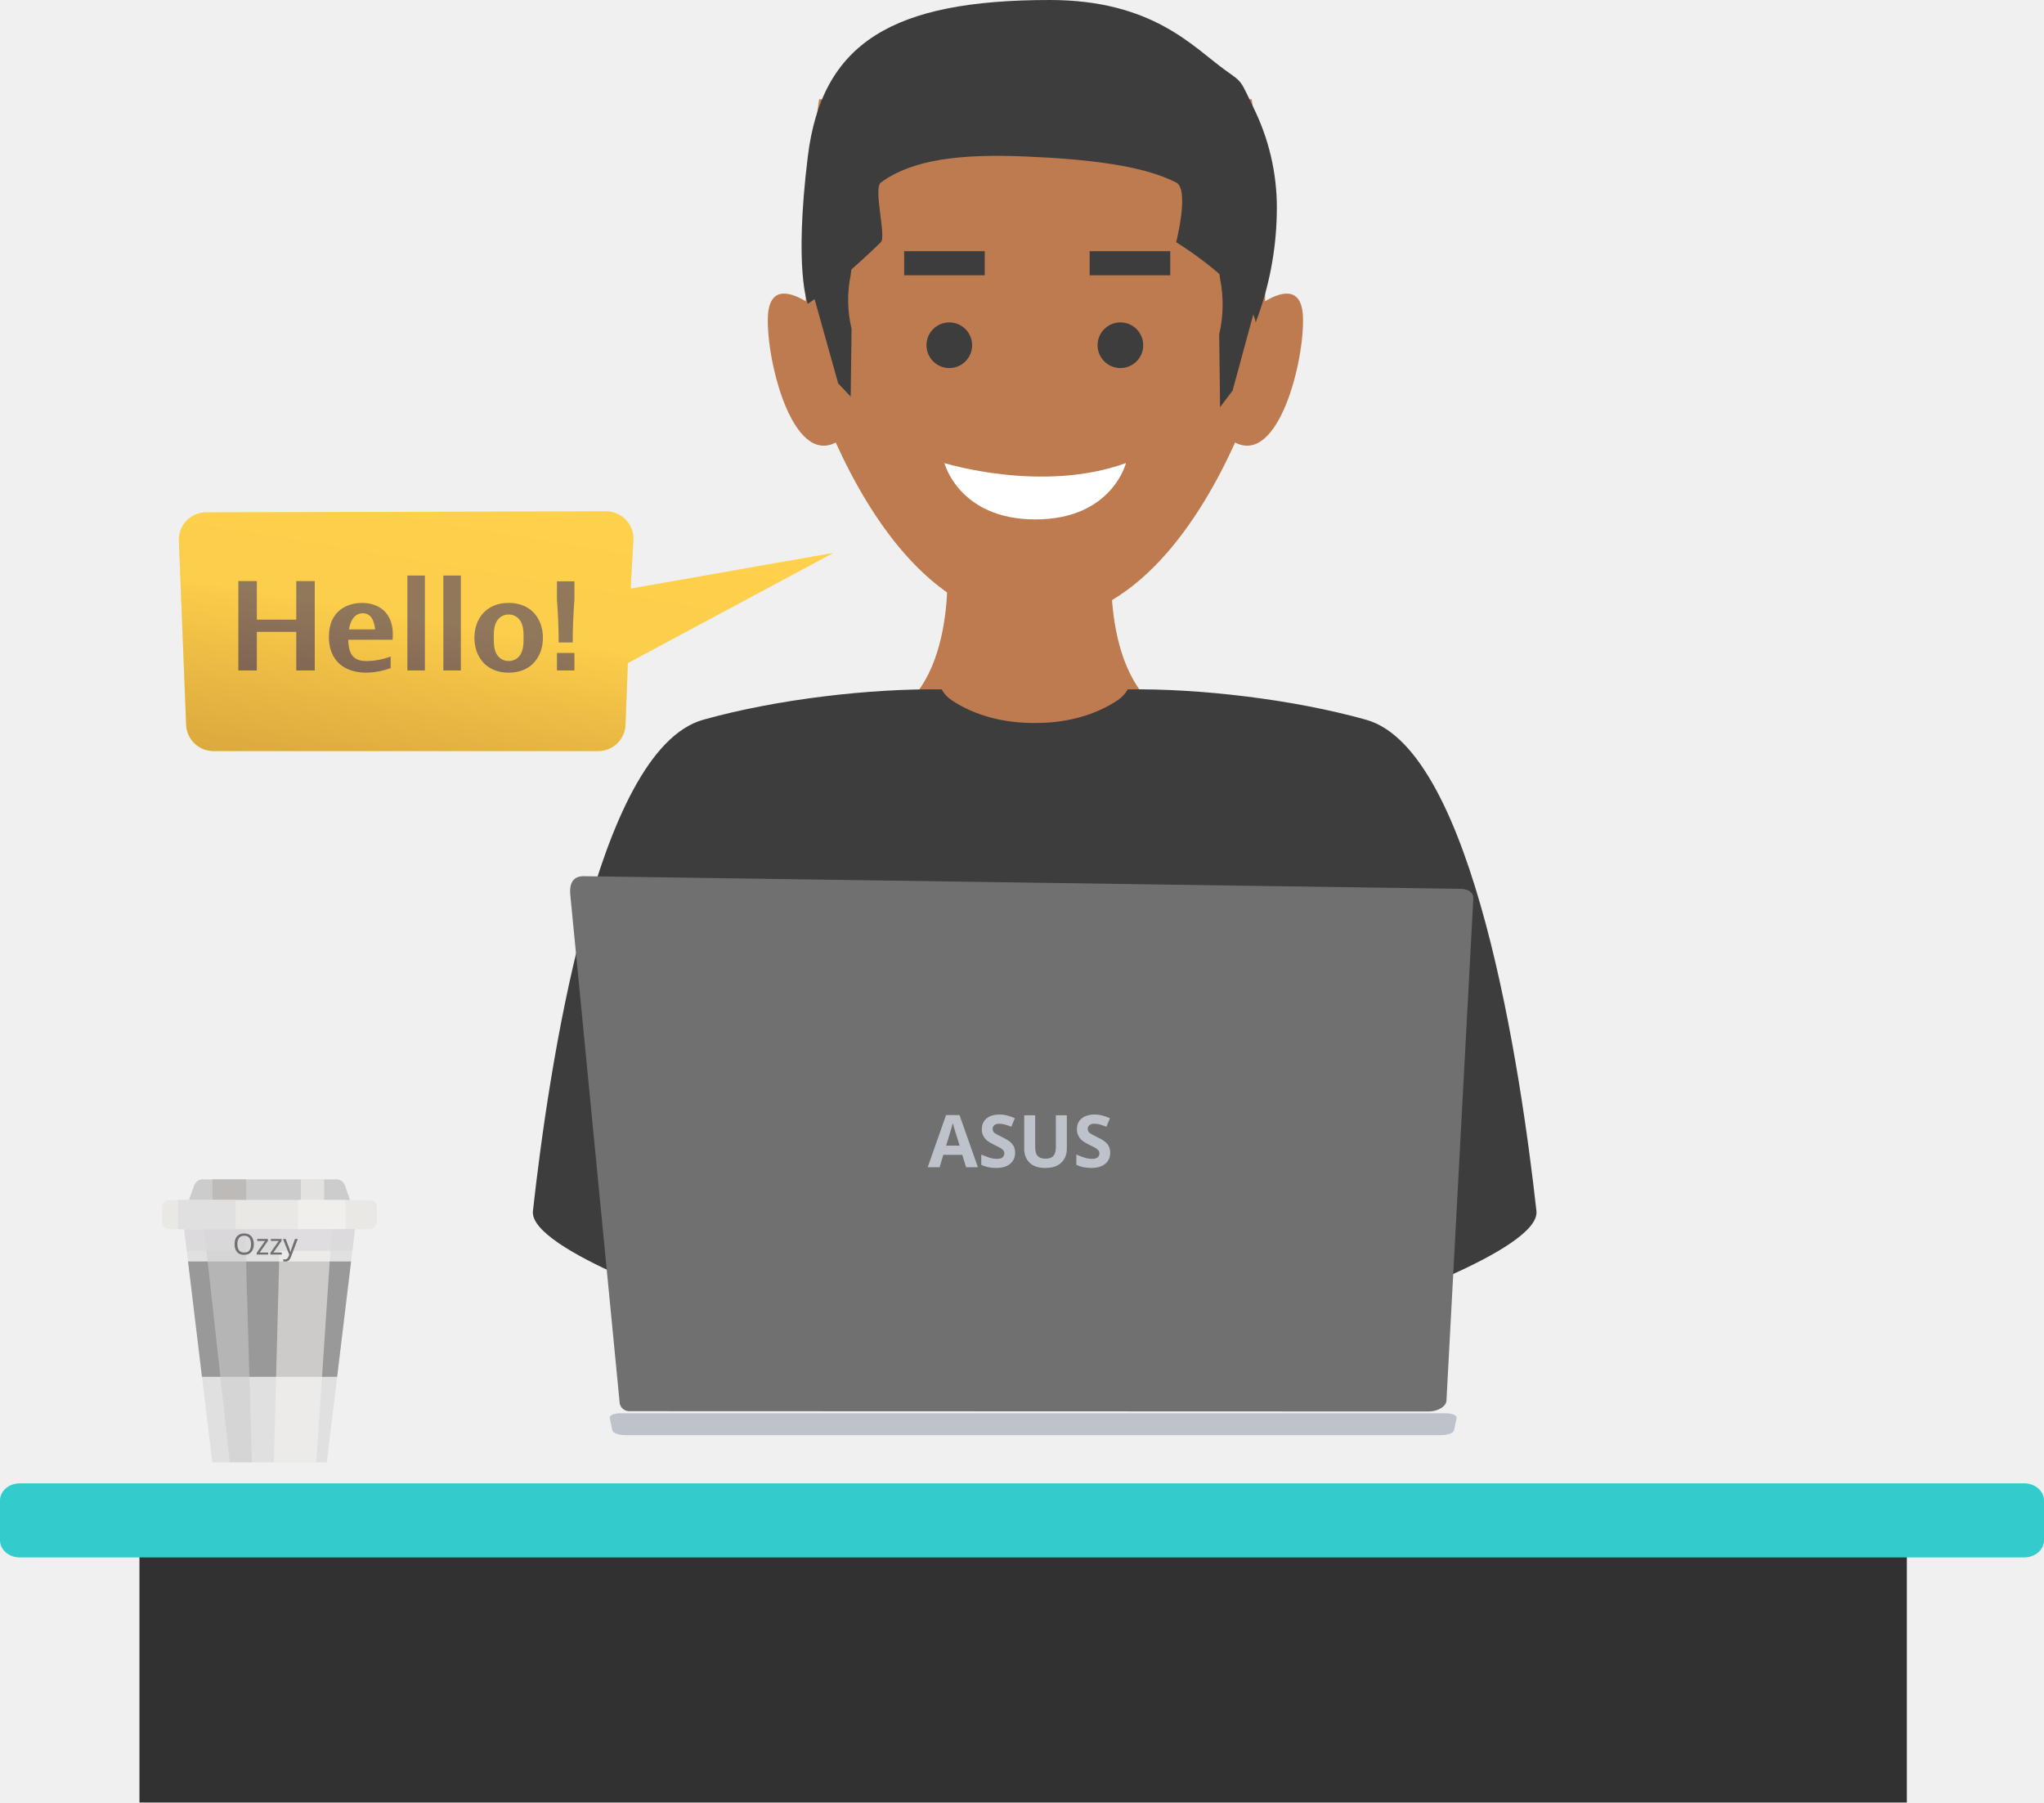
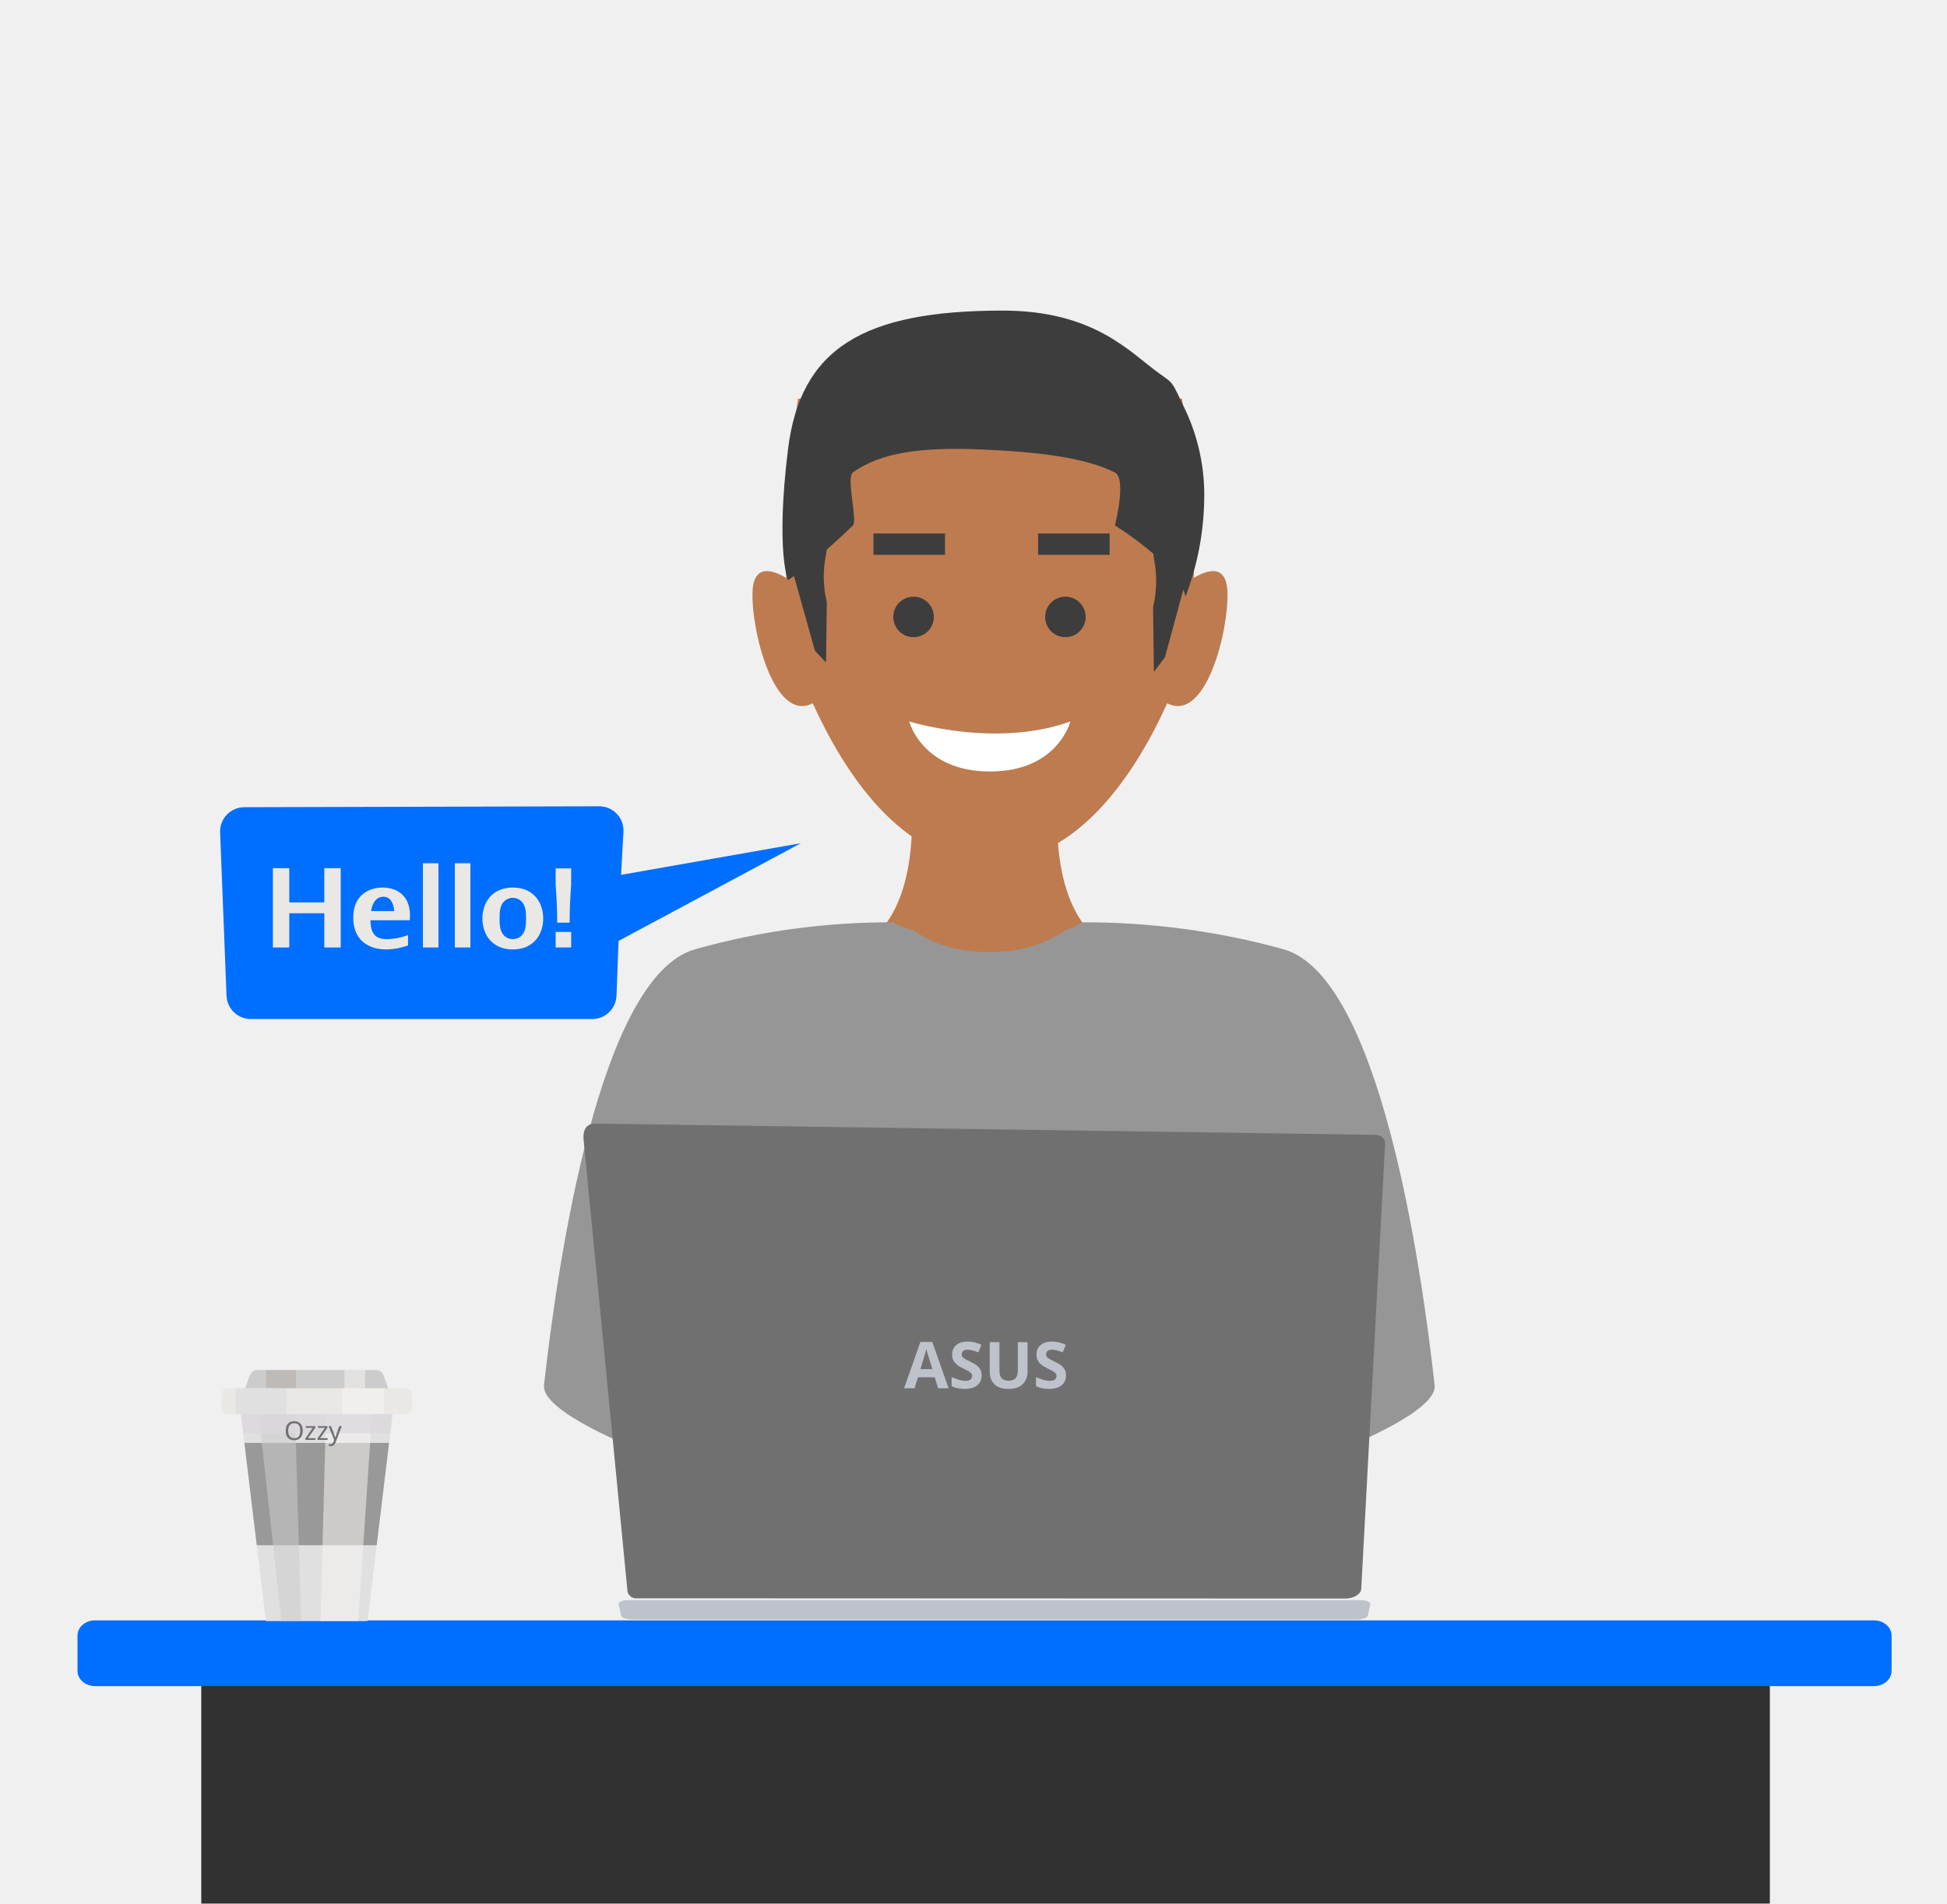
- <svg xmlns="http://www.w3.org/2000/svg" width="561.834" height="495.403" viewBox="0 0 561.834 495.403">
-   <defs>
-     <linearGradient id="linear-gradient" x1="-0.476" y1="0.881" x2="0.102" y2="-0.387" gradientUnits="objectBoundingBox">
-       <stop offset="0" stop-color="#a8675f" />
-       <stop offset="0.119" stop-color="#b57664" />
-       <stop offset="0.346" stop-color="#d79c73" />
-       <stop offset="0.535" stop-color="#f7c080" />
-       <stop offset="0.553" stop-color="#f7c080" />
-       <stop offset="1" stop-color="#ffc983" />
-     </linearGradient>
-   </defs>
-   <g id="Group_31" data-name="Group 31" transform="translate(-731 -294.199)">
+ <svg xmlns="http://www.w3.org/2000/svg" width="603" height="589.602" viewBox="0 0 603 589.602">
+   <g id="Group_31" data-name="Group 31" transform="translate(-707 -200)">
    <g id="log" transform="translate(604.09 155.559)">
-       <g id="Group_18" data-name="Group 18" transform="translate(176.072 279.168)">
-         <path id="Path_11" data-name="Path 11" d="M263.755,179.955l-.74,13.321,55.673-9.8-56.444,30.255-.64,16.97a7.508,7.508,0,0,1-7.5,7.227H148.329a7.509,7.509,0,0,1-7.5-7.213l-1.989-50.591a7.509,7.509,0,0,1,7.482-7.8l109.919-.287A7.5,7.5,0,0,1,263.755,179.955Z" transform="translate(-138.832 -172.03)" fill="#ffd91f" />
-         <g id="Group_17" data-name="Group 17" transform="translate(16.353 17.652)">
-           <path id="Path_12" data-name="Path 12" d="M160.633,203.49V192.884h-10.84V203.49h-5.082V178.926h5.082v10.6h10.84v-10.6h5.082V203.49Z" transform="translate(-144.711 -177.402)" fill="#3d3d3d" />
-           <path id="Path_13" data-name="Path 13" d="M153.658,190.4c0-7.285,5.182-9.315,9.115-9.315,4.028,0,8.467,2.133,8.467,8.709,0,.453-.022.924-.067,1.421H158.979c.086,4.759,2.075,5.858,5.179,5.858a20.029,20.029,0,0,0,6.473-1.252V199a20.378,20.378,0,0,1-6.776,1.255C158.342,200.256,153.658,197.341,153.658,190.4Zm12.706-2.036c-.273-2.812-1.391-4.437-3.391-4.437-1.869,0-3.31,1.455-3.808,4.437Z" transform="translate(-128.771 -173.559)" fill="#3d3d3d" />
-           <path id="Path_14" data-name="Path 14" d="M161.414,204.466V178.378h4.809v26.088Z" transform="translate(-114.953 -178.378)" fill="#3d3d3d" />
-           <path id="Path_15" data-name="Path 15" d="M164.969,204.466V178.378h4.809v26.088Z" transform="translate(-108.62 -178.378)" fill="#3d3d3d" />
-           <path id="Path_16" data-name="Path 16" d="M186.877,190.67c0,5.049-3.088,9.588-9.421,9.588-6.3,0-9.418-4.512-9.418-9.588,0-5.051,3.088-9.588,9.418-9.588C183.758,181.085,186.877,185.594,186.877,190.67Zm-6.776-5.355a3.857,3.857,0,0,0-5.288,0c-1.388,1.355-1.455,3.421-1.455,5.355s.07,4,1.455,5.352a3.857,3.857,0,0,0,5.288,0c1.388-1.355,1.455-3.421,1.455-5.352S181.489,186.67,180.1,185.316Z" transform="translate(-103.154 -173.561)" fill="#3d3d3d" />
-           <path id="Path_17" data-name="Path 17" d="M180.53,195.756h-3.864c0-3.933-.17-7.861-.473-11.758V178.95H181V184C180.7,187.9,180.53,191.823,180.53,195.756Zm-4.337,7.691v-4.809H181v4.809Z" transform="translate(-88.622 -177.359)" fill="#3d3d3d" />
-         </g>
-         <path id="Path_18" data-name="Path 18" d="M146.32,172.318l109.919-.286a7.509,7.509,0,0,1,7.516,7.925l-.74,13.321,55.673-9.8-56.444,30.252-.64,16.97a7.505,7.505,0,0,1-7.5,7.224H148.329a7.509,7.509,0,0,1-7.5-7.213l-1.989-50.591A7.508,7.508,0,0,1,146.32,172.318Z" transform="translate(-138.832 -172.032)" opacity="0.45" fill="url(#linear-gradient)" />
-       </g>
      <g id="Group_30" data-name="Group 30" transform="translate(126.91 109.699)">
        <g id="Group_29" data-name="Group 29" transform="translate(0 0)">
          <g id="Group_28" data-name="Group 28">
-             <g id="Group_23" data-name="Group 23" transform="translate(146.465)">
+             <g id="Group_23" data-name="Group 23" transform="translate(144.465 2)">
              <g id="Group_22" data-name="Group 22">
                <path id="Path_19" data-name="Path 19" d="M276.288,173.91H230.471s4.522,36.736-15.824,47.345c0,0,14.17,11.429,38.734,11.429s38.734-11.429,38.734-11.429C271.766,210.646,276.288,173.91,276.288,173.91Z" transform="translate(-116.913 4.697)" fill="#be7b50" />
                <path id="Path_20" data-name="Path 20" d="M346.917,189.791c-.309-8.959-6.467-6.737-10.422-4.364a330.323,330.323,0,0,0-3.672-55.515h-118.9a330.344,330.344,0,0,0-3.672,55.515c-3.953-2.373-10.114-4.6-10.423,4.364-.414,12.039,6.72,40.675,18.656,34.461,9.435,20.862,27.415,49.323,54.891,49.323s45.454-28.464,54.889-49.323C340.2,230.466,347.334,201.829,346.917,189.791Z" transform="translate(-135.232 -73.688)" fill="#be7b50" />
-                 <path id="Path_22" data-name="Path 22" d="M405.623,196.572c-20.211-5.66-46.018-8.626-65.528-8.339a8.566,8.566,0,0,1-2.729,2.957c-6.492,4.361-14.589,6.317-22.837,6.278-8.247.039-16.345-1.916-22.837-6.278a8.536,8.536,0,0,1-2.729-2.957c-19.51-.286-45.317,2.676-65.528,8.339-29.624,8.295-42.566,96.64-46.822,135.026-1.2,10.8,48.566,27.379,48.566,27.379h87.828l1.522-.606,1.522.606h87.828s49.762-16.584,48.566-27.379C448.19,293.212,435.247,204.867,405.623,196.572Z" transform="translate(-176.592 30.181)" fill="#3d3d3d" />
+                 <path id="Path_22" data-name="Path 22" d="M405.623,196.572a231.114,231.114,0,0,0-62.738-8.339c-.631,1.127-4.309,2.145-5.519,2.957-6.492,4.361-14.589,6.317-22.837,6.278-8.247.039-16.345-1.916-22.837-6.278-1.213-.812-6.054-1.833-6.683-2.957a222.838,222.838,0,0,0-61.574,8.339c-29.624,8.295-42.566,96.64-46.822,135.026-1.2,10.8,48.566,27.379,48.566,27.379h87.828l1.522-.606,1.522.606h87.828s49.762-16.584,48.566-27.379C448.19,293.212,435.247,204.867,405.623,196.572Z" transform="translate(-176.592 30.181)" fill="#979696" />
                <g id="Group_19" data-name="Group 19" transform="translate(108.194 117.549)">
                  <circle id="Ellipse_2" data-name="Ellipse 2" cx="6.275" cy="6.275" r="6.275" fill="#3d3d3d" />
                  <circle id="Ellipse_3" data-name="Ellipse 3" cx="6.275" cy="6.275" r="6.275" transform="translate(47.031)" fill="#3d3d3d" />
                </g>
                <path id="Path_23" data-name="Path 23" d="M217.264,165.856s26.845,8.376,49.9,0c0,0-3.855,15.494-24.889,15.494S217.264,165.856,217.264,165.856Z" transform="translate(-104.133 -9.651)" fill="#fff" />
                <path id="Path_24" data-name="Path 24" d="M214.511,181.661c-3.858,31.446,0,40.48,0,40.48s8.036-5.215,20.091-16.944c1.554-1.513-2.173-14.813,0-16.4,8.613-6.288,21.54-7.934,40.011-7.138,16.944.731,31.981,2.443,41.152,7.138,3.709,1.9,0,16.4,0,16.4s20.11,12.37,21.862,22.049a88.037,88.037,0,0,0,5.785-29.694,61.962,61.962,0,0,0-5.785-28.044c-4.471-9.256-3.385-8-8.358-11.575-8.831-6.349-19.925-19.292-48.229-19.292C237.957,138.64,218.369,150.215,214.511,181.661Z" transform="translate(-138.934 -109.699)" fill="#3d3d3d" />
                <g id="Group_20" data-name="Group 20" transform="translate(74.99 69.461)">
                  <path id="Path_25" data-name="Path 25" d="M203.552,167.618l8.94,31.911,3.435,3.62.242-18.647a33.691,33.691,0,0,1-.242-14.792l4.584-35.04Z" transform="translate(-203.552 -134.671)" fill="#3d3d3d" />
                </g>
                <g id="Group_21" data-name="Group 21" transform="translate(184.311 69.461)">
                  <path id="Path_26" data-name="Path 26" d="M259.816,168.629l-8.94,32.89-3.435,4.525-.245-20.012a35.764,35.764,0,0,0,.245-15.245l-4.584-36.114Z" transform="translate(-242.854 -134.671)" fill="#3d3d3d" />
                </g>
                <path id="Path_40" data-name="Path 40" d="M0,0H22.152V6.62H0Z" transform="translate(153.049 97.978)" fill="#3d3d3d" />
                <rect id="Rectangle_2" data-name="Rectangle 2" width="22.152" height="6.62" transform="translate(102.055 97.978)" fill="#3d3d3d" />
              </g>
            </g>
-             <g id="Group_24" data-name="Group 24" transform="translate(156.704 269.751)">
+             <g id="Group_24" data-name="Group 24" transform="translate(156.704 282.751)">
              <path id="Path_27" data-name="Path 27" d="M425.233,202.835l-241.34-3.485c-3.535.081-3.686,3.257-3.508,5.076l13.6,139.907a2.689,2.689,0,0,0,2.868,2.056l219.477.078c2.528,0,4.807-1.369,4.89-2.957l7.391-138.074C428.685,203.928,427.308,202.866,425.233,202.835Z" transform="translate(-180.338 -199.35)" fill="#707070" />
              <path id="Path_28" data-name="Path 28" d="M406.849,311.964l1.268-23.688c-13.733-3.585-27.448-7.221-41.123-11-38.247-10.556-76.44-21.746-113.8-34.917-17.045-6.011-33.971-12.356-50.63-19.287-6.042-2.515-12.144-5.516-18.317-8.475l9.46,97.363Z" transform="translate(-173.366 -172.179)" fill="#707070" opacity="0.5" />
              <path id="Path_29" data-name="Path 29" d="M410.937,257.611H186.528c-1.76,0-3.31-.576-3.462-1.287l-.723-3.411c-.154-.723,1.165-1.309,2.943-1.309H412.179c1.781,0,3.1.587,2.943,1.309l-.723,3.411C414.247,257.035,412.7,257.611,410.937,257.611Z" transform="translate(-171.446 -103.991)" fill="#bec2cb" />
            </g>
            <rect id="Rectangle_3" data-name="Rectangle 3" width="485.803" height="77.539" transform="translate(38.333 446.805)" fill="#313131" />
-             <path id="Path_32" data-name="Path 32" d="M683.329,277.122H132.323c-2.99,0-5.413-2.111-5.413-4.712V261.478c0-2.6,2.423-4.712,5.413-4.712H683.329c2.99,0,5.416,2.111,5.416,4.712V272.41C688.744,275.01,686.319,277.122,683.329,277.122Z" transform="translate(-126.91 179.861)" fill="#3cc" />
-             <g id="Group_27" data-name="Group 27" transform="translate(44.577 353.087)">
+             <path id="Path_32" data-name="Path 32" d="M683.329,277.122H132.323c-2.99,0-5.413-2.111-5.413-4.712V261.478c0-2.6,2.423-4.712,5.413-4.712H683.329c2.99,0,5.416,2.111,5.416,4.712V272.41C688.744,275.01,686.319,277.122,683.329,277.122Z" transform="translate(-126.91 179.861)" fill="#006eff" />
+             <g id="Group_27" data-name="Group 27" transform="translate(44.577 359.087)">
              <g id="Group_26" data-name="Group 26">
                <path id="Path_33" data-name="Path 33" d="M189.165,236.586H146.5c-.868,0-1.218-.985-.8-2.159l1.371-3.841a2.546,2.546,0,0,1,2.017-1.78h37.484a2.542,2.542,0,0,1,2.014,1.78l1.374,3.841C190.383,235.6,190.033,236.586,189.165,236.586Z" transform="translate(-138.318 -228.806)" fill="#ccc" />
                <rect id="Rectangle_4" data-name="Rectangle 4" width="6.409" height="7.78" transform="translate(38.113)" fill="#f5f4f2" opacity="0.55" />
                <rect id="Rectangle_5" data-name="Rectangle 5" width="9.268" height="7.78" transform="translate(13.813)" fill="#b2aca8" opacity="0.55" />
                <path id="Path_34" data-name="Path 34" d="M184.778,301.6H153.3L144.851,231.6h48.383Z" transform="translate(-139.524 -223.823)" fill="#e0e0e0" />
                <g id="Group_25" data-name="Group 25" transform="translate(7.112 22.556)">
                  <path id="Path_35" data-name="Path 35" d="M186.474,268.619l3.83-31.7H145.493l3.827,31.7Z" transform="translate(-145.493 -236.915)" fill="#999" />
                </g>
                <path id="Path_36" data-name="Path 36" d="M165.643,301.6H153.971l1.68-63.645L170.31,231.6Z" transform="translate(-123.276 -223.823)" fill="#f5f4f2" opacity="0.55" />
                <path id="Path_37" data-name="Path 37" d="M160.632,301.568h-6.069L146.846,231.6H158.6Z" transform="translate(-135.97 -223.823)" fill="#ccc" opacity="0.55" />
                <path id="Path_38" data-name="Path 38" d="M191.8,243.439l1.43-11.836H144.851l1.43,11.836Z" transform="translate(-139.524 -223.823)" fill="#dbd8dc" opacity="0.75" />
                <path id="Path_39" data-name="Path 39" d="M199.947,238.855H144.961a2.023,2.023,0,0,1-2.025-2.025v-3.969a2.027,2.027,0,0,1,2.025-2.025h54.986a2.023,2.023,0,0,1,2.022,2.025v3.969A2.023,2.023,0,0,1,199.947,238.855Z" transform="translate(-142.936 -225.189)" fill="#eae8e5" />
                <rect id="Rectangle_6" data-name="Rectangle 6" width="12.976" height="8.016" transform="translate(37.376 5.649)" fill="#f5f4f2" opacity="0.55" />
                <rect id="Rectangle_7" data-name="Rectangle 7" width="15.797" height="8.016" transform="translate(4.425 5.649)" fill="#e0e0e0" />
              </g>
            </g>
          </g>
-           <text id="ASUS" transform="translate(255 349.742)" fill="#bec2cb" font-size="20" font-family="SegoeUI-Bold, Segoe UI" font-weight="700">
+           <text id="ASUS" transform="translate(256 364.742)" fill="#bec2cb" font-size="20" font-family="SegoeUI-Bold, Segoe UI" font-weight="700">
            <tspan x="0" y="0">ASUS</tspan>
          </text>
        </g>
      </g>
+       <g id="Group_18" data-name="Group 18" transform="translate(171.072 294.168)">
+         <path id="Path_11" data-name="Path 11" d="M263.755,179.955l-.74,13.321,55.673-9.8-56.444,30.255-.64,16.97a7.508,7.508,0,0,1-7.5,7.227H148.329a7.509,7.509,0,0,1-7.5-7.213l-1.989-50.591a7.509,7.509,0,0,1,7.482-7.8l109.919-.287A7.5,7.5,0,0,1,263.755,179.955Z" transform="translate(-138.832 -172.03)" fill="#006eff" />
+         <g id="Group_17" data-name="Group 17" transform="translate(16.353 17.652)">
+           <path id="Path_12" data-name="Path 12" d="M160.633,203.49V192.884h-10.84V203.49h-5.082V178.926h5.082v10.6h10.84v-10.6h5.082V203.49Z" transform="translate(-144.711 -177.402)" fill="#eae8e5" />
+           <path id="Path_13" data-name="Path 13" d="M153.658,190.4c0-7.285,5.182-9.315,9.115-9.315,4.028,0,8.467,2.133,8.467,8.709,0,.453-.022.924-.067,1.421H158.979c.086,4.759,2.075,5.858,5.179,5.858a20.029,20.029,0,0,0,6.473-1.252V199a20.378,20.378,0,0,1-6.776,1.255C158.342,200.256,153.658,197.341,153.658,190.4Zm12.706-2.036c-.273-2.812-1.391-4.437-3.391-4.437-1.869,0-3.31,1.455-3.808,4.437Z" transform="translate(-128.771 -173.559)" fill="#eae8e5" />
+           <path id="Path_14" data-name="Path 14" d="M161.414,204.466V178.378h4.809v26.088Z" transform="translate(-114.953 -178.378)" fill="#eae8e5" />
+           <path id="Path_15" data-name="Path 15" d="M164.969,204.466V178.378h4.809v26.088Z" transform="translate(-108.62 -178.378)" fill="#eae8e5" />
+           <path id="Path_16" data-name="Path 16" d="M186.877,190.67c0,5.049-3.088,9.588-9.421,9.588-6.3,0-9.418-4.512-9.418-9.588,0-5.051,3.088-9.588,9.418-9.588C183.758,181.085,186.877,185.594,186.877,190.67Zm-6.776-5.355a3.857,3.857,0,0,0-5.288,0c-1.388,1.355-1.455,3.421-1.455,5.355s.07,4,1.455,5.352a3.857,3.857,0,0,0,5.288,0c1.388-1.355,1.455-3.421,1.455-5.352S181.489,186.67,180.1,185.316Z" transform="translate(-103.154 -173.561)" fill="#eae8e5" />
+           <path id="Path_17" data-name="Path 17" d="M180.53,195.756h-3.864c0-3.933-.17-7.861-.473-11.758V178.95H181V184C180.7,187.9,180.53,191.823,180.53,195.756Zm-4.337,7.691v-4.809H181v4.809Z" transform="translate(-88.622 -177.359)" fill="#eae8e5" />
+         </g>
+       </g>
    </g>
-     <text id="Ozzy" transform="translate(795 639)" fill="#707070" font-size="8" font-family="SegoeUI, Segoe UI">
+     <text id="Ozzy" transform="translate(795 646)" fill="#707070" font-size="8" font-family="SegoeUI, Segoe UI">
      <tspan x="0" y="0">Ozzy</tspan>
    </text>
  </g>
</svg>
